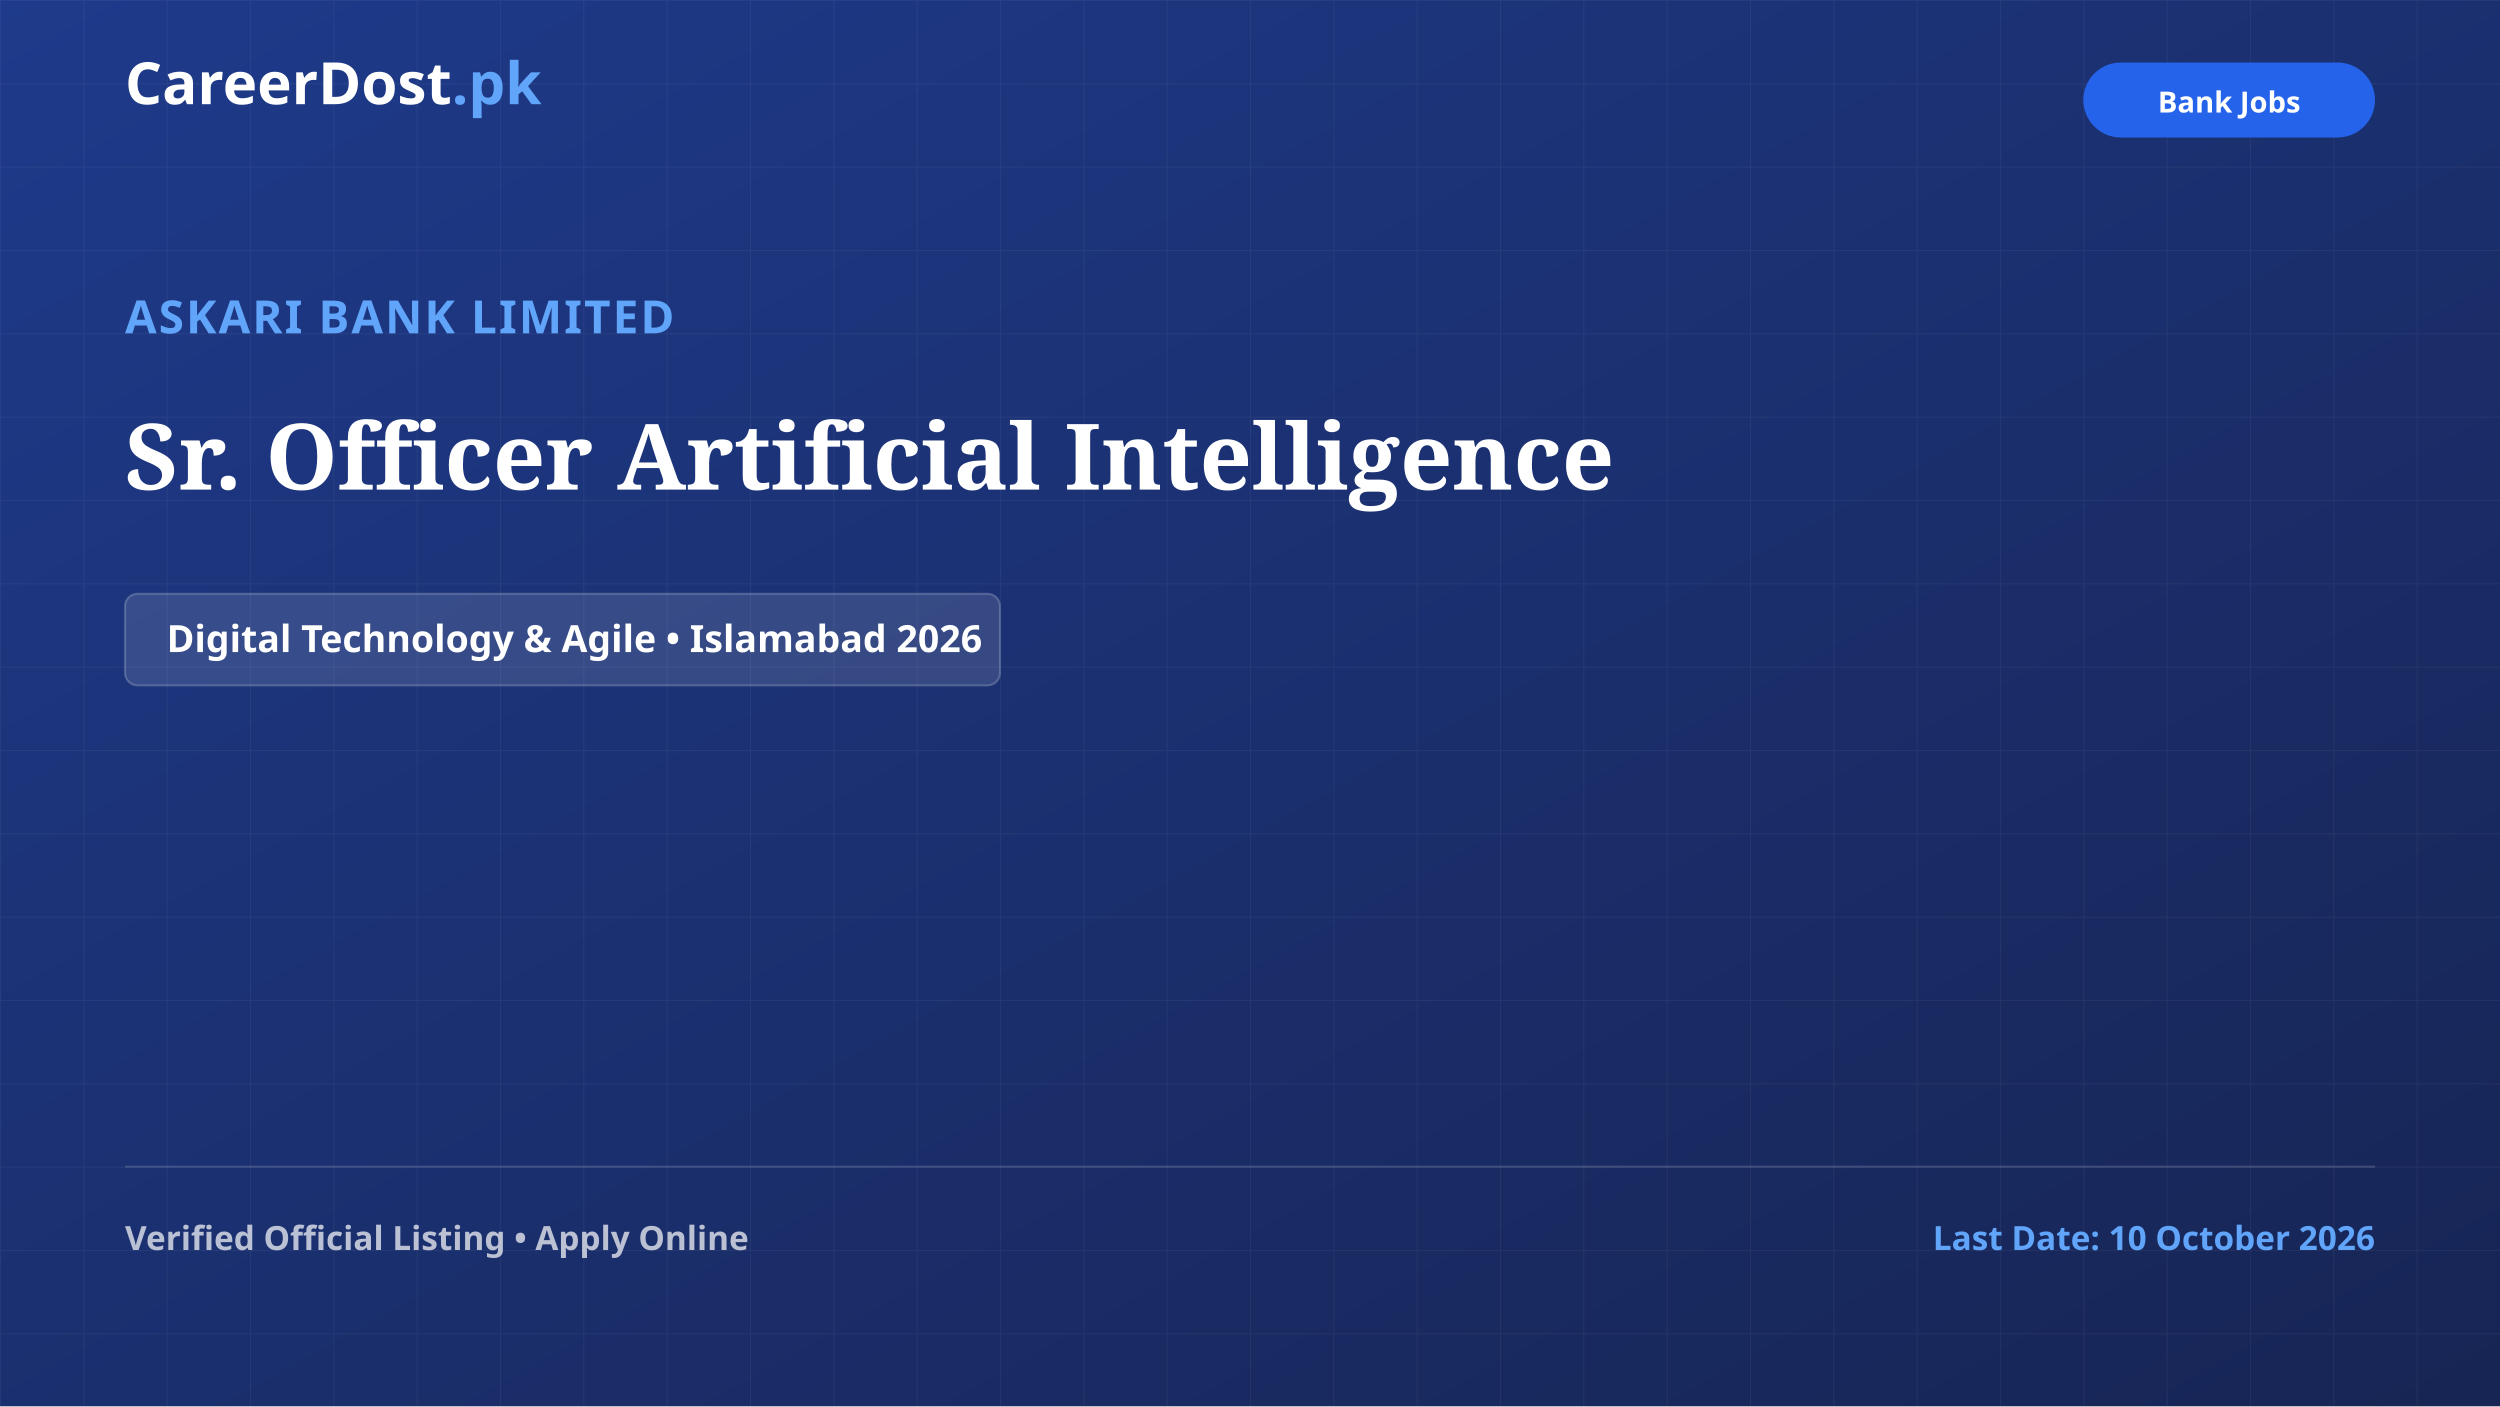
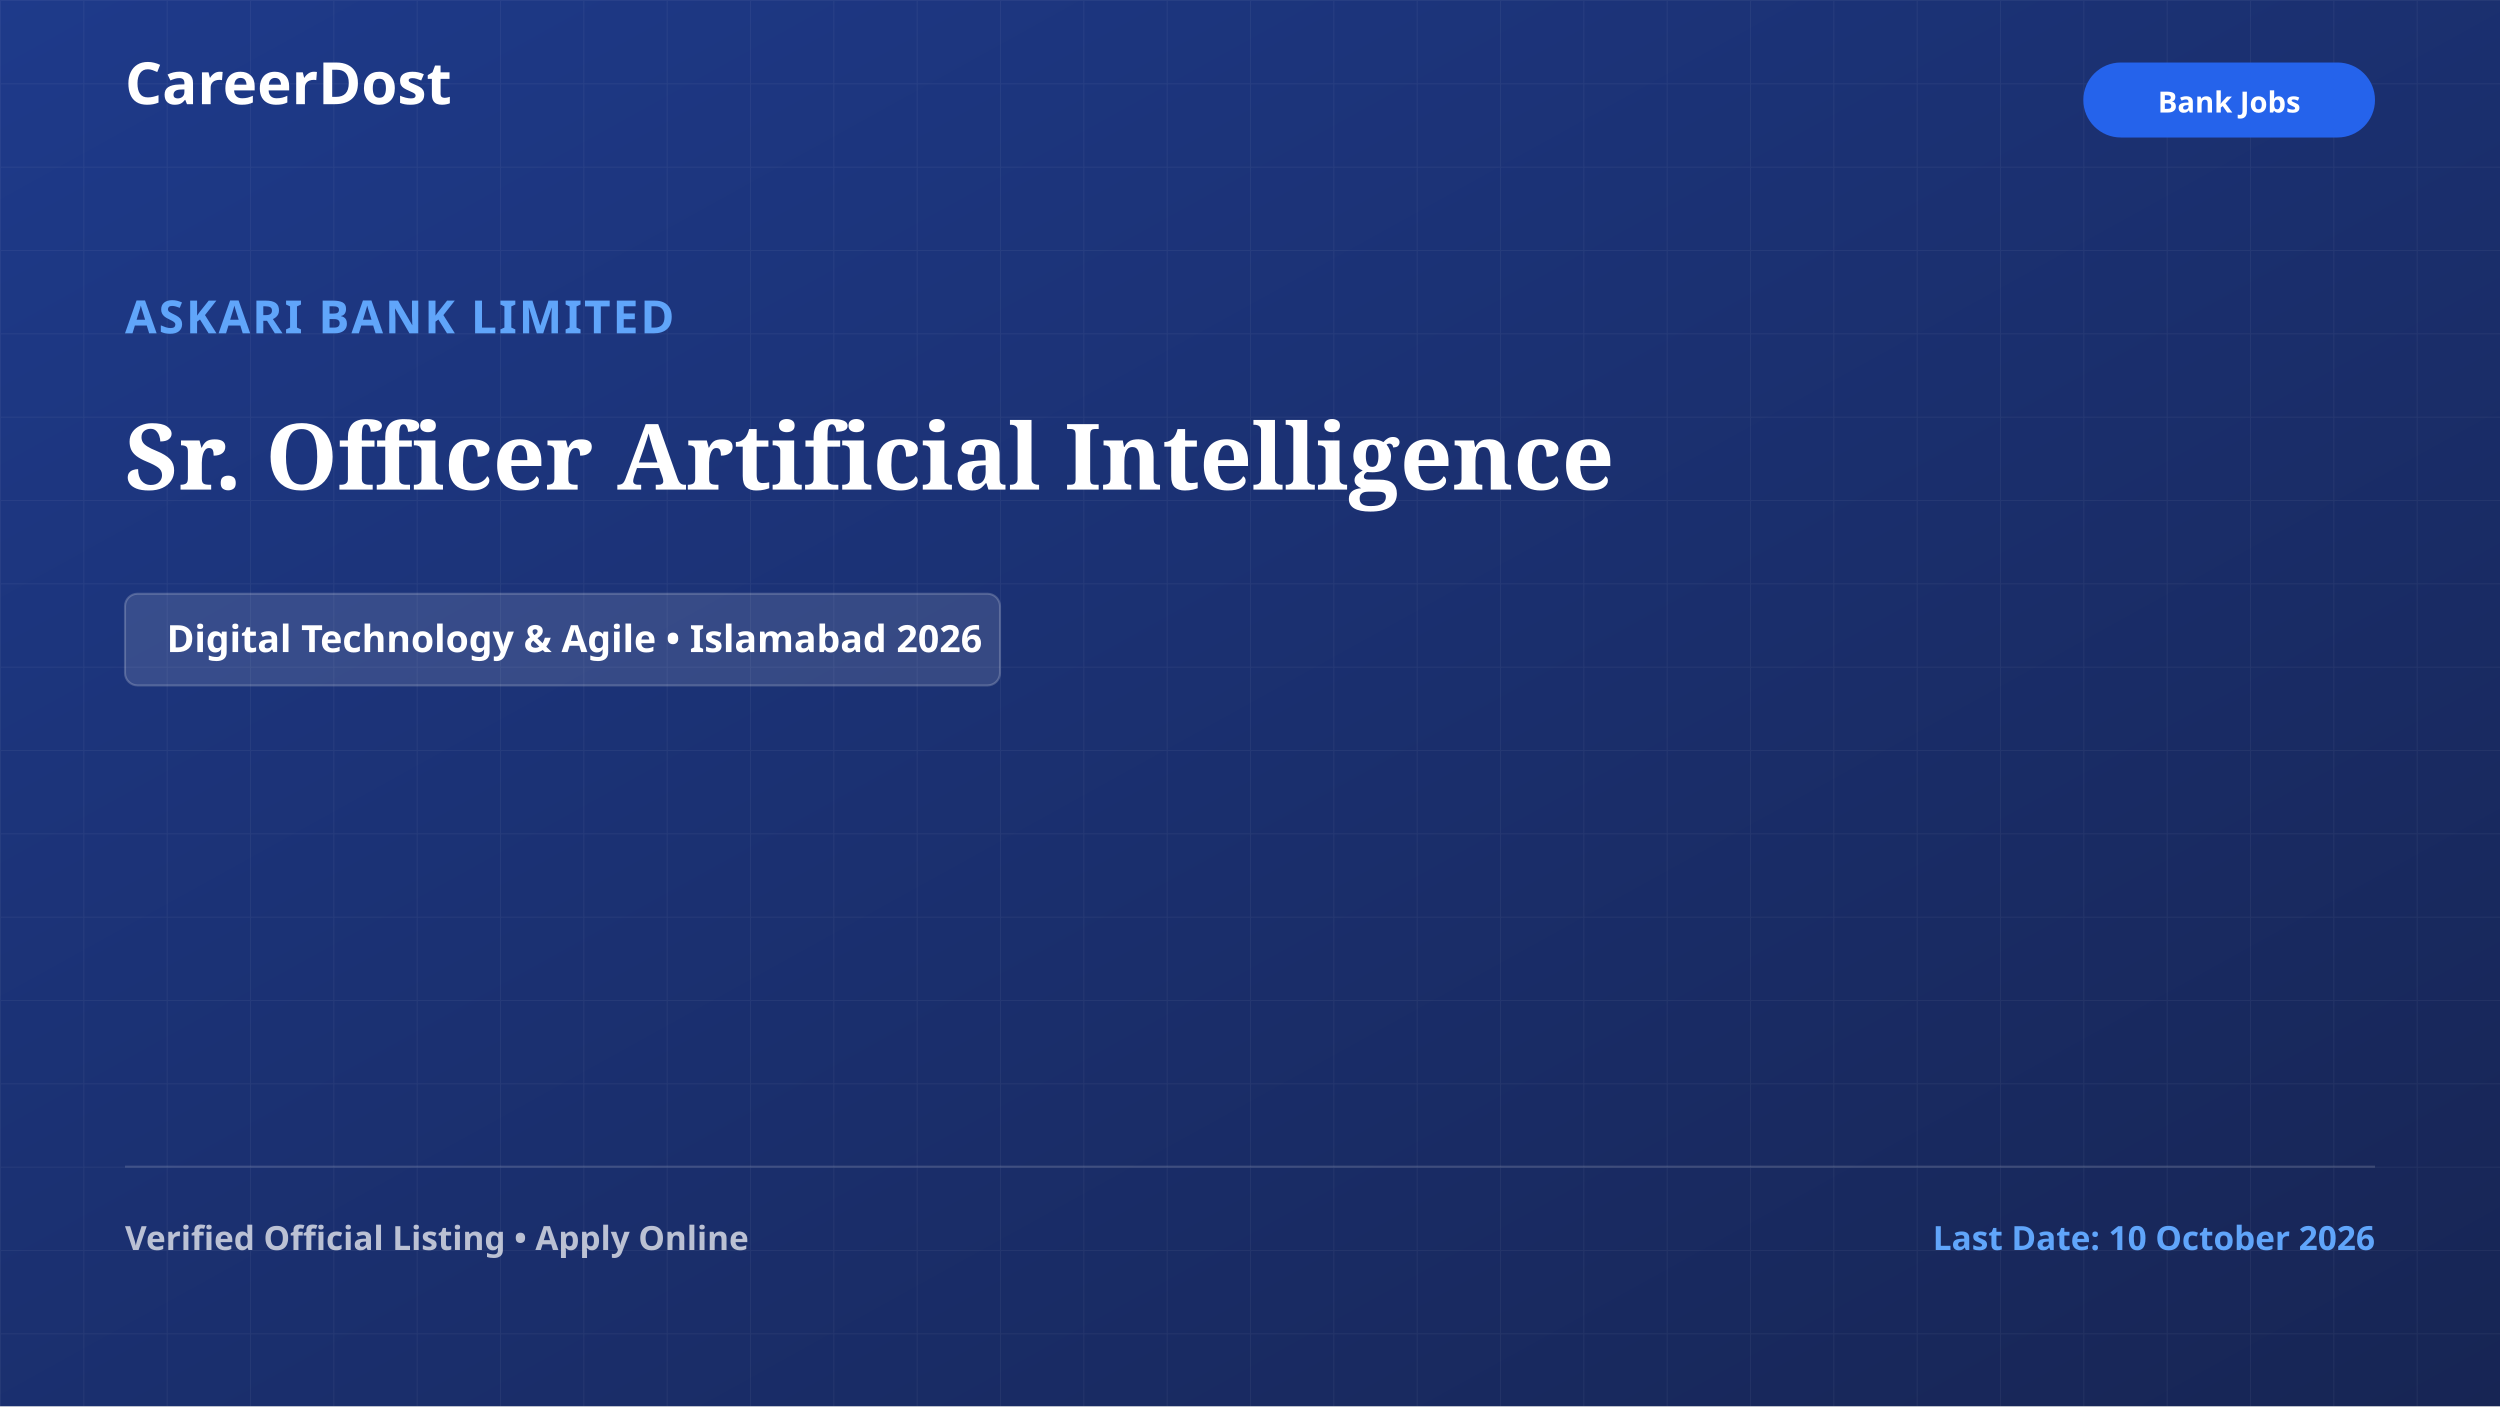
<svg xmlns="http://www.w3.org/2000/svg" viewBox="0 0 1200 675" width="1200" height="675">
  <defs>
    <linearGradient id="bgGrad" x1="0%" y1="0%" x2="100%" y2="100%">
      <stop offset="0%" stop-color="#1e3a8a" />
      <stop offset="100%" stop-color="#172554" />
    </linearGradient>
    <pattern id="grid" width="40" height="40" patternUnits="userSpaceOnUse">
      <path d="M 40 0 L 0 0 0 40" fill="none" stroke="rgba(255,255,255,0.05)" stroke-width="1" />
    </pattern>
  </defs>
  <rect width="1200" height="675" fill="url(#bgGrad)" />
  <rect width="1200" height="675" fill="url(#grid)" />
  <g transform="translate(60, 50)">
    <text font-family="'Segoe UI', system-ui, sans-serif" font-weight="800" font-size="28" fill="#ffffff">
-       CareerDost<tspan fill="#60a5fa">.pk</tspan>
+       CareerDost
    </text>
    <rect x="940" y="-20" width="140" height="36" rx="18" fill="#2563eb" />
    <text x="1010" y="4" font-family="'Segoe UI', system-ui, sans-serif" font-weight="700" font-size="14" fill="#ffffff" text-anchor="middle">
      Bank Jobs
    </text>
  </g>
  <g transform="translate(60, 160)">
    <text font-family="'Segoe UI', system-ui, sans-serif" font-weight="700" font-size="22" fill="#60a5fa" letter-spacing="1">
      ASKARI BANK LIMITED
    </text>
    <text y="75" font-family="'Georgia', serif" font-weight="800" font-size="44" fill="#ffffff">
      Sr. Officer Artificial Intelligence
    </text>
    <rect y="125" width="420" height="44" rx="6" fill="rgba(255,255,255,0.12)" stroke="rgba(255,255,255,0.2)" />
    <text x="20" y="153" font-family="'Segoe UI', system-ui, sans-serif" font-weight="700" font-size="18" fill="#ffffff">
      Digital Technology &amp; Agile • Islamabad 2026
    </text>
  </g>
  <g transform="translate(60, 560)">
    <line x1="0" y1="0" x2="1080" y2="0" stroke="rgba(255,255,255,0.15)" stroke-width="1" />
    <text y="40" font-family="'Segoe UI', system-ui, sans-serif" font-weight="600" font-size="16" fill="rgba(255,255,255,0.7)">
      Verified Official Listing • Apply Online
    </text>
    <text x="1080" y="40" font-family="'Segoe UI', system-ui, sans-serif" font-weight="700" font-size="16" fill="#60a5fa" text-anchor="end">
      Last Date: 10 October 2026
    </text>
  </g>
</svg>
